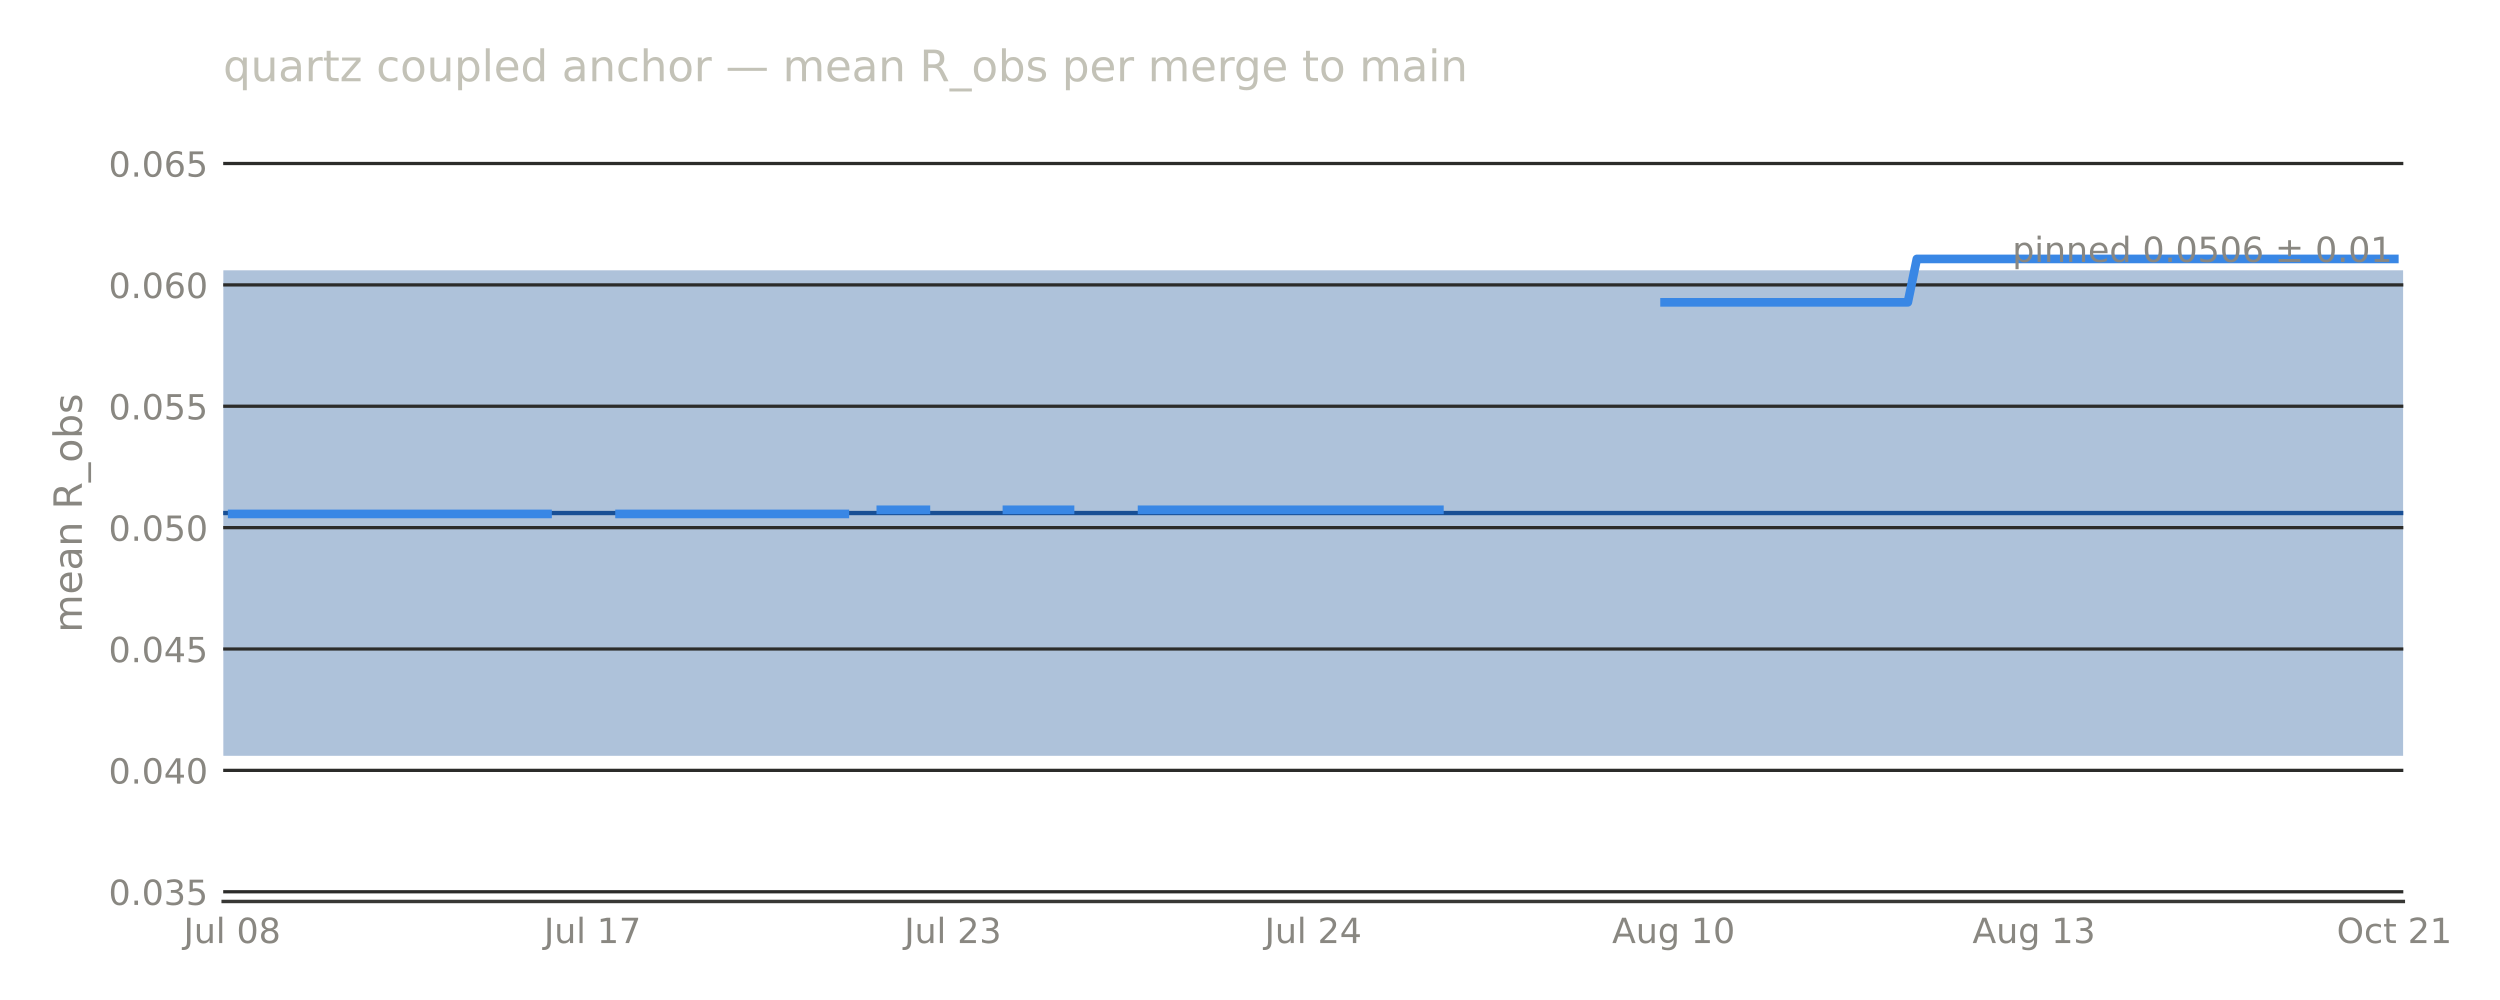
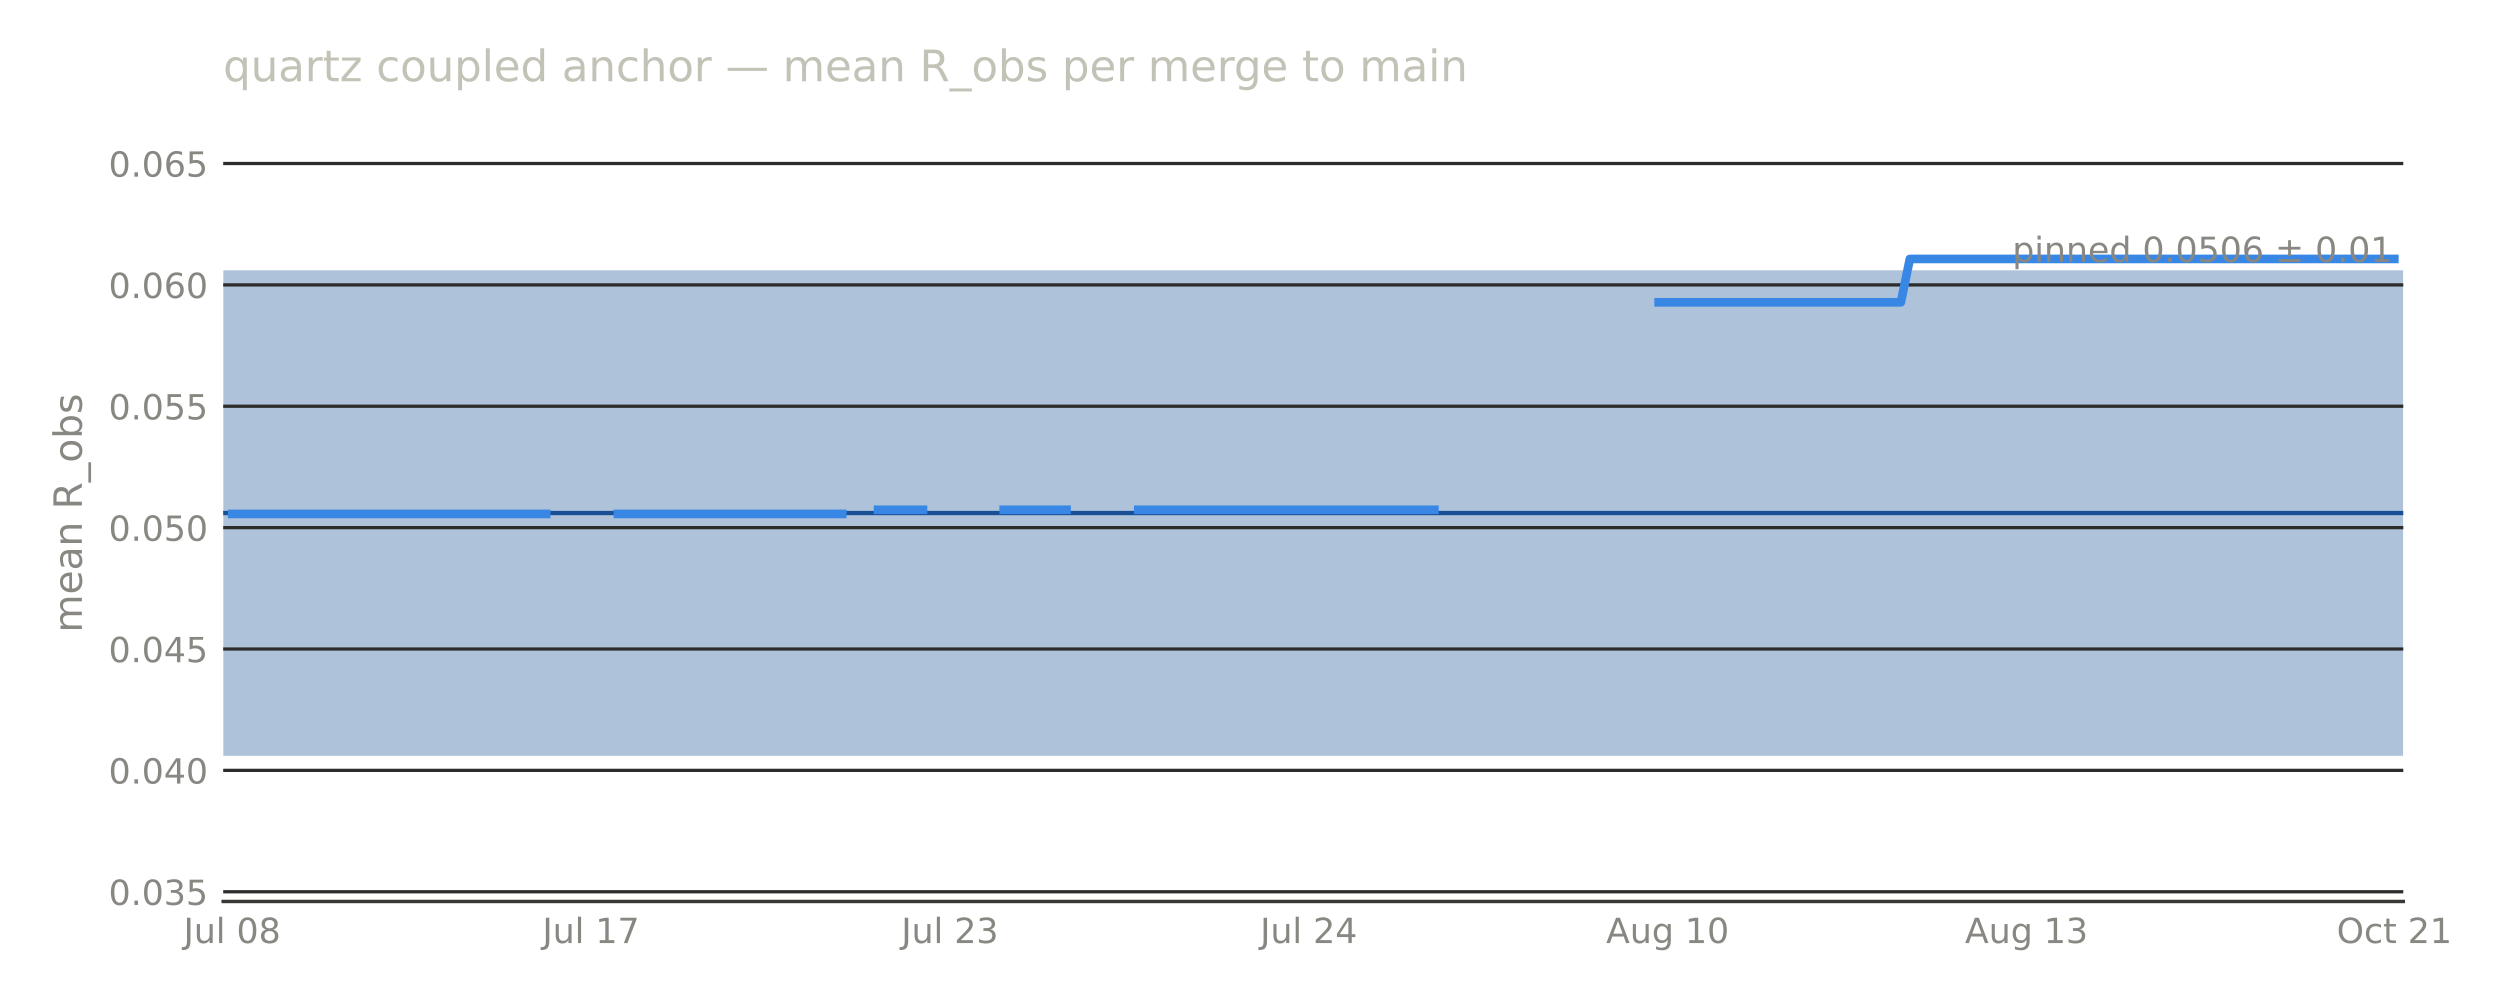
<svg xmlns="http://www.w3.org/2000/svg" width="576pt" height="230.4pt" viewBox="0 0 576 230.4" version="1.1">
  <defs>
    <style type="text/css">*{stroke-linejoin: round; stroke-linecap: butt}</style>
  </defs>
  <g id="figure_1">
    <g id="patch_1">
      <path d="M 0 230.4  L 576 230.4  L 576 0  L 0 0  L 0 230.4  z " style="fill: none; opacity: 0" />
    </g>
    <g id="axes_1">
      <g id="patch_2">
-         <path d="M 51.422 207.698  L 553.725 207.698  L 553.725 28.72  L 51.422 28.72  L 51.422 207.698  z " style="fill: none" />
+         <path d="M 51.422 207.698  L 553.717 207.698  L 553.717 28.72  L 51.422 28.72  L 51.422 207.698  z " style="fill: none" />
      </g>
      <g id="patch_3">
-         <path d="M 51.422 174.14  L 553.725 174.14  L 553.725 62.278  L 51.422 62.278  z " clip-path="url(#pae14ac5307)" style="fill: #184f95; opacity: 0.35" />
+         <path d="M 51.422 174.14  L 553.717 174.14  L 553.717 62.278  L 51.422 62.278  z " clip-path="url(#p56ba04424a)" style="fill: #184f95; opacity: 0.35" />
      </g>
      <g id="matplotlib.axis_1">
        <g id="xtick_1">
          <g id="line2d_1" />
          <g id="text_1">
-             <text style="font-size: 8px; font-family: 'DejaVu Sans', 'Bitstream Vera Sans', 'Computer Modern Sans Serif', 'Lucida Grande', 'Verdana', 'Geneva', 'Lucid', 'Arial', 'Helvetica', 'Avant Garde', sans-serif; text-anchor: middle; fill: #898781" x="53.498" y="217.277" transform="rotate(-0 53.49774 217.2769)">Jul 08</text>
+             <text style="font-size: 8px; font-family: 'DejaVu Sans', 'Bitstream Vera Sans', 'Computer Modern Sans Serif', 'Lucida Grande', 'Verdana', 'Geneva', 'Lucid', 'Arial', 'Helvetica', 'Avant Garde', sans-serif; text-anchor: middle; fill: #898781" x="53.489" y="217.277" transform="rotate(-0 53.48917 217.2769)">Jul 08</text>
          </g>
        </g>
        <g id="xtick_2">
          <g id="line2d_2" />
          <g id="text_2">
-             <text style="font-size: 8px; font-family: 'DejaVu Sans', 'Bitstream Vera Sans', 'Computer Modern Sans Serif', 'Lucida Grande', 'Verdana', 'Geneva', 'Lucid', 'Arial', 'Helvetica', 'Avant Garde', sans-serif; text-anchor: middle; fill: #898781" x="136.523" y="217.277" transform="rotate(-0 136.5229 217.2769)">Jul 17</text>
+             <text style="font-size: 8px; font-family: 'DejaVu Sans', 'Bitstream Vera Sans', 'Computer Modern Sans Serif', 'Lucida Grande', 'Verdana', 'Geneva', 'Lucid', 'Arial', 'Helvetica', 'Avant Garde', sans-serif; text-anchor: middle; fill: #898781" x="136.171" y="217.277" transform="rotate(-0 136.1715 217.2769)">Jul 17</text>
          </g>
        </g>
        <g id="xtick_3">
          <g id="line2d_3" />
          <g id="text_3">
-             <text style="font-size: 8px; font-family: 'DejaVu Sans', 'Bitstream Vera Sans', 'Computer Modern Sans Serif', 'Lucida Grande', 'Verdana', 'Geneva', 'Lucid', 'Arial', 'Helvetica', 'Avant Garde', sans-serif; text-anchor: middle; fill: #898781" x="219.548" y="217.277" transform="rotate(-0 219.5482 217.2769)">Jul 23</text>
+             <text style="font-size: 8px; font-family: 'DejaVu Sans', 'Bitstream Vera Sans', 'Computer Modern Sans Serif', 'Lucida Grande', 'Verdana', 'Geneva', 'Lucid', 'Arial', 'Helvetica', 'Avant Garde', sans-serif; text-anchor: middle; fill: #898781" x="218.854" y="217.277" transform="rotate(-0 218.8538 217.2769)">Jul 23</text>
          </g>
        </g>
        <g id="xtick_4">
          <g id="line2d_4" />
          <g id="text_4">
-             <text style="font-size: 8px; font-family: 'DejaVu Sans', 'Bitstream Vera Sans', 'Computer Modern Sans Serif', 'Lucida Grande', 'Verdana', 'Geneva', 'Lucid', 'Arial', 'Helvetica', 'Avant Garde', sans-serif; text-anchor: middle; fill: #898781" x="302.573" y="217.277" transform="rotate(-0 302.5734 217.2769)">Jul 24</text>
+             <text style="font-size: 8px; font-family: 'DejaVu Sans', 'Bitstream Vera Sans', 'Computer Modern Sans Serif', 'Lucida Grande', 'Verdana', 'Geneva', 'Lucid', 'Arial', 'Helvetica', 'Avant Garde', sans-serif; text-anchor: middle; fill: #898781" x="301.536" y="217.277" transform="rotate(-0 301.536 217.2769)">Jul 24</text>
          </g>
        </g>
        <g id="xtick_5">
          <g id="line2d_5" />
          <g id="text_5">
-             <text style="font-size: 8px; font-family: 'DejaVu Sans', 'Bitstream Vera Sans', 'Computer Modern Sans Serif', 'Lucida Grande', 'Verdana', 'Geneva', 'Lucid', 'Arial', 'Helvetica', 'Avant Garde', sans-serif; text-anchor: middle; fill: #898781" x="385.599" y="217.276" transform="rotate(-0 385.5986 217.2763)">Aug 10</text>
+             <text style="font-size: 8px; font-family: 'DejaVu Sans', 'Bitstream Vera Sans', 'Computer Modern Sans Serif', 'Lucida Grande', 'Verdana', 'Geneva', 'Lucid', 'Arial', 'Helvetica', 'Avant Garde', sans-serif; text-anchor: middle; fill: #898781" x="384.218" y="217.276" transform="rotate(-0 384.2183 217.2763)">Aug 10</text>
          </g>
        </g>
        <g id="xtick_6">
          <g id="line2d_6" />
          <g id="text_6">
-             <text style="font-size: 8px; font-family: 'DejaVu Sans', 'Bitstream Vera Sans', 'Computer Modern Sans Serif', 'Lucida Grande', 'Verdana', 'Geneva', 'Lucid', 'Arial', 'Helvetica', 'Avant Garde', sans-serif; text-anchor: middle; fill: #898781" x="468.624" y="217.276" transform="rotate(-0 468.6238 217.2763)">Aug 13</text>
+             <text style="font-size: 8px; font-family: 'DejaVu Sans', 'Bitstream Vera Sans', 'Computer Modern Sans Serif', 'Lucida Grande', 'Verdana', 'Geneva', 'Lucid', 'Arial', 'Helvetica', 'Avant Garde', sans-serif; text-anchor: middle; fill: #898781" x="466.901" y="217.276" transform="rotate(-0 466.9006 217.2763)">Aug 13</text>
          </g>
        </g>
        <g id="xtick_7">
          <g id="line2d_7" />
          <g id="text_7">
-             <text style="font-size: 8px; font-family: 'DejaVu Sans', 'Bitstream Vera Sans', 'Computer Modern Sans Serif', 'Lucida Grande', 'Verdana', 'Geneva', 'Lucid', 'Arial', 'Helvetica', 'Avant Garde', sans-serif; text-anchor: middle; fill: #898781" x="551.649" y="217.276" transform="rotate(-0 551.649 217.2763)">Oct 21</text>
+             <text style="font-size: 8px; font-family: 'DejaVu Sans', 'Bitstream Vera Sans', 'Computer Modern Sans Serif', 'Lucida Grande', 'Verdana', 'Geneva', 'Lucid', 'Arial', 'Helvetica', 'Avant Garde', sans-serif; text-anchor: middle; fill: #898781" x="551.65" y="217.276" transform="rotate(-0 551.65 217.2763)">Oct 21</text>
          </g>
        </g>
      </g>
      <g id="matplotlib.axis_2">
        <g id="ytick_1">
          <g id="line2d_8">
-             <path d="M 51.422 205.461  L 553.725 205.461  " clip-path="url(#pae14ac5307)" style="fill: none; stroke: #2c2c2a; stroke-width: 0.75; stroke-linecap: square" />
+             <path d="M 51.422 205.461  L 553.717 205.461  " clip-path="url(#p56ba04424a)" style="fill: none; stroke: #2c2c2a; stroke-width: 0.75; stroke-linecap: square" />
          </g>
          <g id="line2d_9" />
          <g id="text_8">
            <text style="font-size: 8px; font-family: 'DejaVu Sans', 'Bitstream Vera Sans', 'Computer Modern Sans Serif', 'Lucida Grande', 'Verdana', 'Geneva', 'Lucid', 'Arial', 'Helvetica', 'Avant Garde', sans-serif; text-anchor: end; fill: #898781" x="47.922" y="208.5" transform="rotate(-0 47.92211 208.5)">0.035</text>
          </g>
        </g>
        <g id="ytick_2">
          <g id="line2d_10">
-             <path d="M 51.422 177.496  L 553.725 177.496  " clip-path="url(#pae14ac5307)" style="fill: none; stroke: #2c2c2a; stroke-width: 0.75; stroke-linecap: square" />
+             <path d="M 51.422 177.496  L 553.717 177.496  " clip-path="url(#p56ba04424a)" style="fill: none; stroke: #2c2c2a; stroke-width: 0.75; stroke-linecap: square" />
          </g>
          <g id="line2d_11" />
          <g id="text_9">
            <text style="font-size: 8px; font-family: 'DejaVu Sans', 'Bitstream Vera Sans', 'Computer Modern Sans Serif', 'Lucida Grande', 'Verdana', 'Geneva', 'Lucid', 'Arial', 'Helvetica', 'Avant Garde', sans-serif; text-anchor: end; fill: #898781" x="47.922" y="180.535" transform="rotate(-0 47.92211 180.5346)">0.040</text>
          </g>
        </g>
        <g id="ytick_3">
          <g id="line2d_12">
-             <path d="M 51.422 149.53  L 553.725 149.53  " clip-path="url(#pae14ac5307)" style="fill: none; stroke: #2c2c2a; stroke-width: 0.75; stroke-linecap: square" />
+             <path d="M 51.422 149.53  L 553.717 149.53  " clip-path="url(#p56ba04424a)" style="fill: none; stroke: #2c2c2a; stroke-width: 0.75; stroke-linecap: square" />
          </g>
          <g id="line2d_13" />
          <g id="text_10">
            <text style="font-size: 8px; font-family: 'DejaVu Sans', 'Bitstream Vera Sans', 'Computer Modern Sans Serif', 'Lucida Grande', 'Verdana', 'Geneva', 'Lucid', 'Arial', 'Helvetica', 'Avant Garde', sans-serif; text-anchor: end; fill: #898781" x="47.922" y="152.569" transform="rotate(-0 47.92211 152.5693)">0.045</text>
          </g>
        </g>
        <g id="ytick_4">
          <g id="line2d_14">
-             <path d="M 51.422 121.565  L 553.725 121.565  " clip-path="url(#pae14ac5307)" style="fill: none; stroke: #2c2c2a; stroke-width: 0.75; stroke-linecap: square" />
+             <path d="M 51.422 121.565  L 553.717 121.565  " clip-path="url(#p56ba04424a)" style="fill: none; stroke: #2c2c2a; stroke-width: 0.75; stroke-linecap: square" />
          </g>
          <g id="line2d_15" />
          <g id="text_11">
            <text style="font-size: 8px; font-family: 'DejaVu Sans', 'Bitstream Vera Sans', 'Computer Modern Sans Serif', 'Lucida Grande', 'Verdana', 'Geneva', 'Lucid', 'Arial', 'Helvetica', 'Avant Garde', sans-serif; text-anchor: end; fill: #898781" x="47.922" y="124.604" transform="rotate(-0 47.92211 124.604)">0.050</text>
          </g>
        </g>
        <g id="ytick_5">
          <g id="line2d_16">
-             <path d="M 51.422 93.6  L 553.725 93.6  " clip-path="url(#pae14ac5307)" style="fill: none; stroke: #2c2c2a; stroke-width: 0.75; stroke-linecap: square" />
+             <path d="M 51.422 93.6  L 553.717 93.6  " clip-path="url(#p56ba04424a)" style="fill: none; stroke: #2c2c2a; stroke-width: 0.75; stroke-linecap: square" />
          </g>
          <g id="line2d_17" />
          <g id="text_12">
            <text style="font-size: 8px; font-family: 'DejaVu Sans', 'Bitstream Vera Sans', 'Computer Modern Sans Serif', 'Lucida Grande', 'Verdana', 'Geneva', 'Lucid', 'Arial', 'Helvetica', 'Avant Garde', sans-serif; text-anchor: end; fill: #898781" x="47.922" y="96.639" transform="rotate(-0 47.92211 96.63863)">0.055</text>
          </g>
        </g>
        <g id="ytick_6">
          <g id="line2d_18">
-             <path d="M 51.422 65.634  L 553.725 65.634  " clip-path="url(#pae14ac5307)" style="fill: none; stroke: #2c2c2a; stroke-width: 0.75; stroke-linecap: square" />
+             <path d="M 51.422 65.634  L 553.717 65.634  " clip-path="url(#p56ba04424a)" style="fill: none; stroke: #2c2c2a; stroke-width: 0.75; stroke-linecap: square" />
          </g>
          <g id="line2d_19" />
          <g id="text_13">
            <text style="font-size: 8px; font-family: 'DejaVu Sans', 'Bitstream Vera Sans', 'Computer Modern Sans Serif', 'Lucida Grande', 'Verdana', 'Geneva', 'Lucid', 'Arial', 'Helvetica', 'Avant Garde', sans-serif; text-anchor: end; fill: #898781" x="47.922" y="68.673" transform="rotate(-0 47.92211 68.6733)">0.060</text>
          </g>
        </g>
        <g id="ytick_7">
          <g id="line2d_20">
-             <path d="M 51.422 37.669  L 553.725 37.669  " clip-path="url(#pae14ac5307)" style="fill: none; stroke: #2c2c2a; stroke-width: 0.75; stroke-linecap: square" />
+             <path d="M 51.422 37.669  L 553.717 37.669  " clip-path="url(#p56ba04424a)" style="fill: none; stroke: #2c2c2a; stroke-width: 0.75; stroke-linecap: square" />
          </g>
          <g id="line2d_21" />
          <g id="text_14">
            <text style="font-size: 8px; font-family: 'DejaVu Sans', 'Bitstream Vera Sans', 'Computer Modern Sans Serif', 'Lucida Grande', 'Verdana', 'Geneva', 'Lucid', 'Arial', 'Helvetica', 'Avant Garde', sans-serif; text-anchor: end; fill: #898781" x="47.922" y="40.708" transform="rotate(-0 47.92211 40.70797)">0.065</text>
          </g>
        </g>
        <g id="text_15">
          <text style="font-size: 9px; font-family: 'DejaVu Sans', 'Bitstream Vera Sans', 'Computer Modern Sans Serif', 'Lucida Grande', 'Verdana', 'Geneva', 'Lucid', 'Arial', 'Helvetica', 'Avant Garde', sans-serif; text-anchor: middle; fill: #898781" x="18.858" y="118.209" transform="rotate(-90 18.8575 118.2091)">mean R_obs</text>
        </g>
      </g>
      <g id="line2d_22">
-         <path d="M 51.422 118.209  L 553.725 118.209  " clip-path="url(#pae14ac5307)" style="fill: none; stroke: #184f95; stroke-linecap: square" />
+         <path d="M 51.422 118.209  L 553.717 118.209  " clip-path="url(#p56ba04424a)" style="fill: none; stroke: #184f95; stroke-linecap: square" />
      </g>
      <g id="patch_4">
-         <path d="M 51.422 207.698  L 553.725 207.698  " style="fill: none; stroke: #383835; stroke-width: 0.8; stroke-linejoin: miter; stroke-linecap: square" />
+         <path d="M 51.422 207.698  L 553.717 207.698  " style="fill: none; stroke: #383835; stroke-width: 0.8; stroke-linejoin: miter; stroke-linecap: square" />
      </g>
      <g id="line2d_23">
-         <path d="M 53.498 118.409  L 126.145 118.409  M 142.75 118.409  L 194.641 118.409  M 202.943 117.455  L 213.321 117.455  M 232.002 117.455  L 246.531 117.455  M 263.136 117.455  L 331.632 117.455  M 383.523 69.652  L 439.565 69.652  L 441.641 59.661  L 551.649 59.661  L 551.649 59.661  " clip-path="url(#pae14ac5307)" style="fill: none; stroke: #3987e5; stroke-width: 2; stroke-linecap: square" />
+         <path d="M 53.489 118.409  L 125.836 118.409  M 142.373 118.409  L 194.049 118.409  M 202.317 117.455  L 212.653 117.455  M 231.256 117.455  L 245.725 117.455  M 262.262 117.455  L 330.475 117.455  M 382.151 69.652  L 437.962 69.652  L 440.029 59.661  L 551.65 59.66  L 551.65 59.66  " clip-path="url(#p56ba04424a)" style="fill: none; stroke: #3987e5; stroke-width: 2; stroke-linecap: square" />
      </g>
      <g id="text_16">
-         <text style="font-size: 8px; font-family: 'DejaVu Sans', 'Bitstream Vera Sans', 'Computer Modern Sans Serif', 'Lucida Grande', 'Verdana', 'Geneva', 'Lucid', 'Arial', 'Helvetica', 'Avant Garde', sans-serif; text-anchor: end; fill: #898781" x="551.213" y="60.357" transform="rotate(-0 551.2131 60.35652)">pinned 0.0506 ± 0.01</text>
+         <text style="font-size: 8px; font-family: 'DejaVu Sans', 'Bitstream Vera Sans', 'Computer Modern Sans Serif', 'Lucida Grande', 'Verdana', 'Geneva', 'Lucid', 'Arial', 'Helvetica', 'Avant Garde', sans-serif; text-anchor: end; fill: #898781" x="551.206" y="60.357" transform="rotate(-0 551.2056 60.35652)">pinned 0.0506 ± 0.01</text>
      </g>
      <g id="text_17">
        <text style="font-size: 10px; font-family: 'DejaVu Sans', 'Bitstream Vera Sans', 'Computer Modern Sans Serif', 'Lucida Grande', 'Verdana', 'Geneva', 'Lucid', 'Arial', 'Helvetica', 'Avant Garde', sans-serif; text-anchor: start; fill: #c3c2b7" x="51.422" y="18.72" transform="rotate(-0 51.42211 18.72)">quartz coupled anchor — mean R_obs per merge to main</text>
      </g>
    </g>
  </g>
  <defs>
-     <clipPath id="pae14ac5307">
-       <rect x="51.422" y="28.72" width="502.303" height="178.978" />
+     <clipPath id="p56ba04424a">
+       <rect x="51.422" y="28.72" width="502.295" height="178.978" />
    </clipPath>
  </defs>
</svg>
